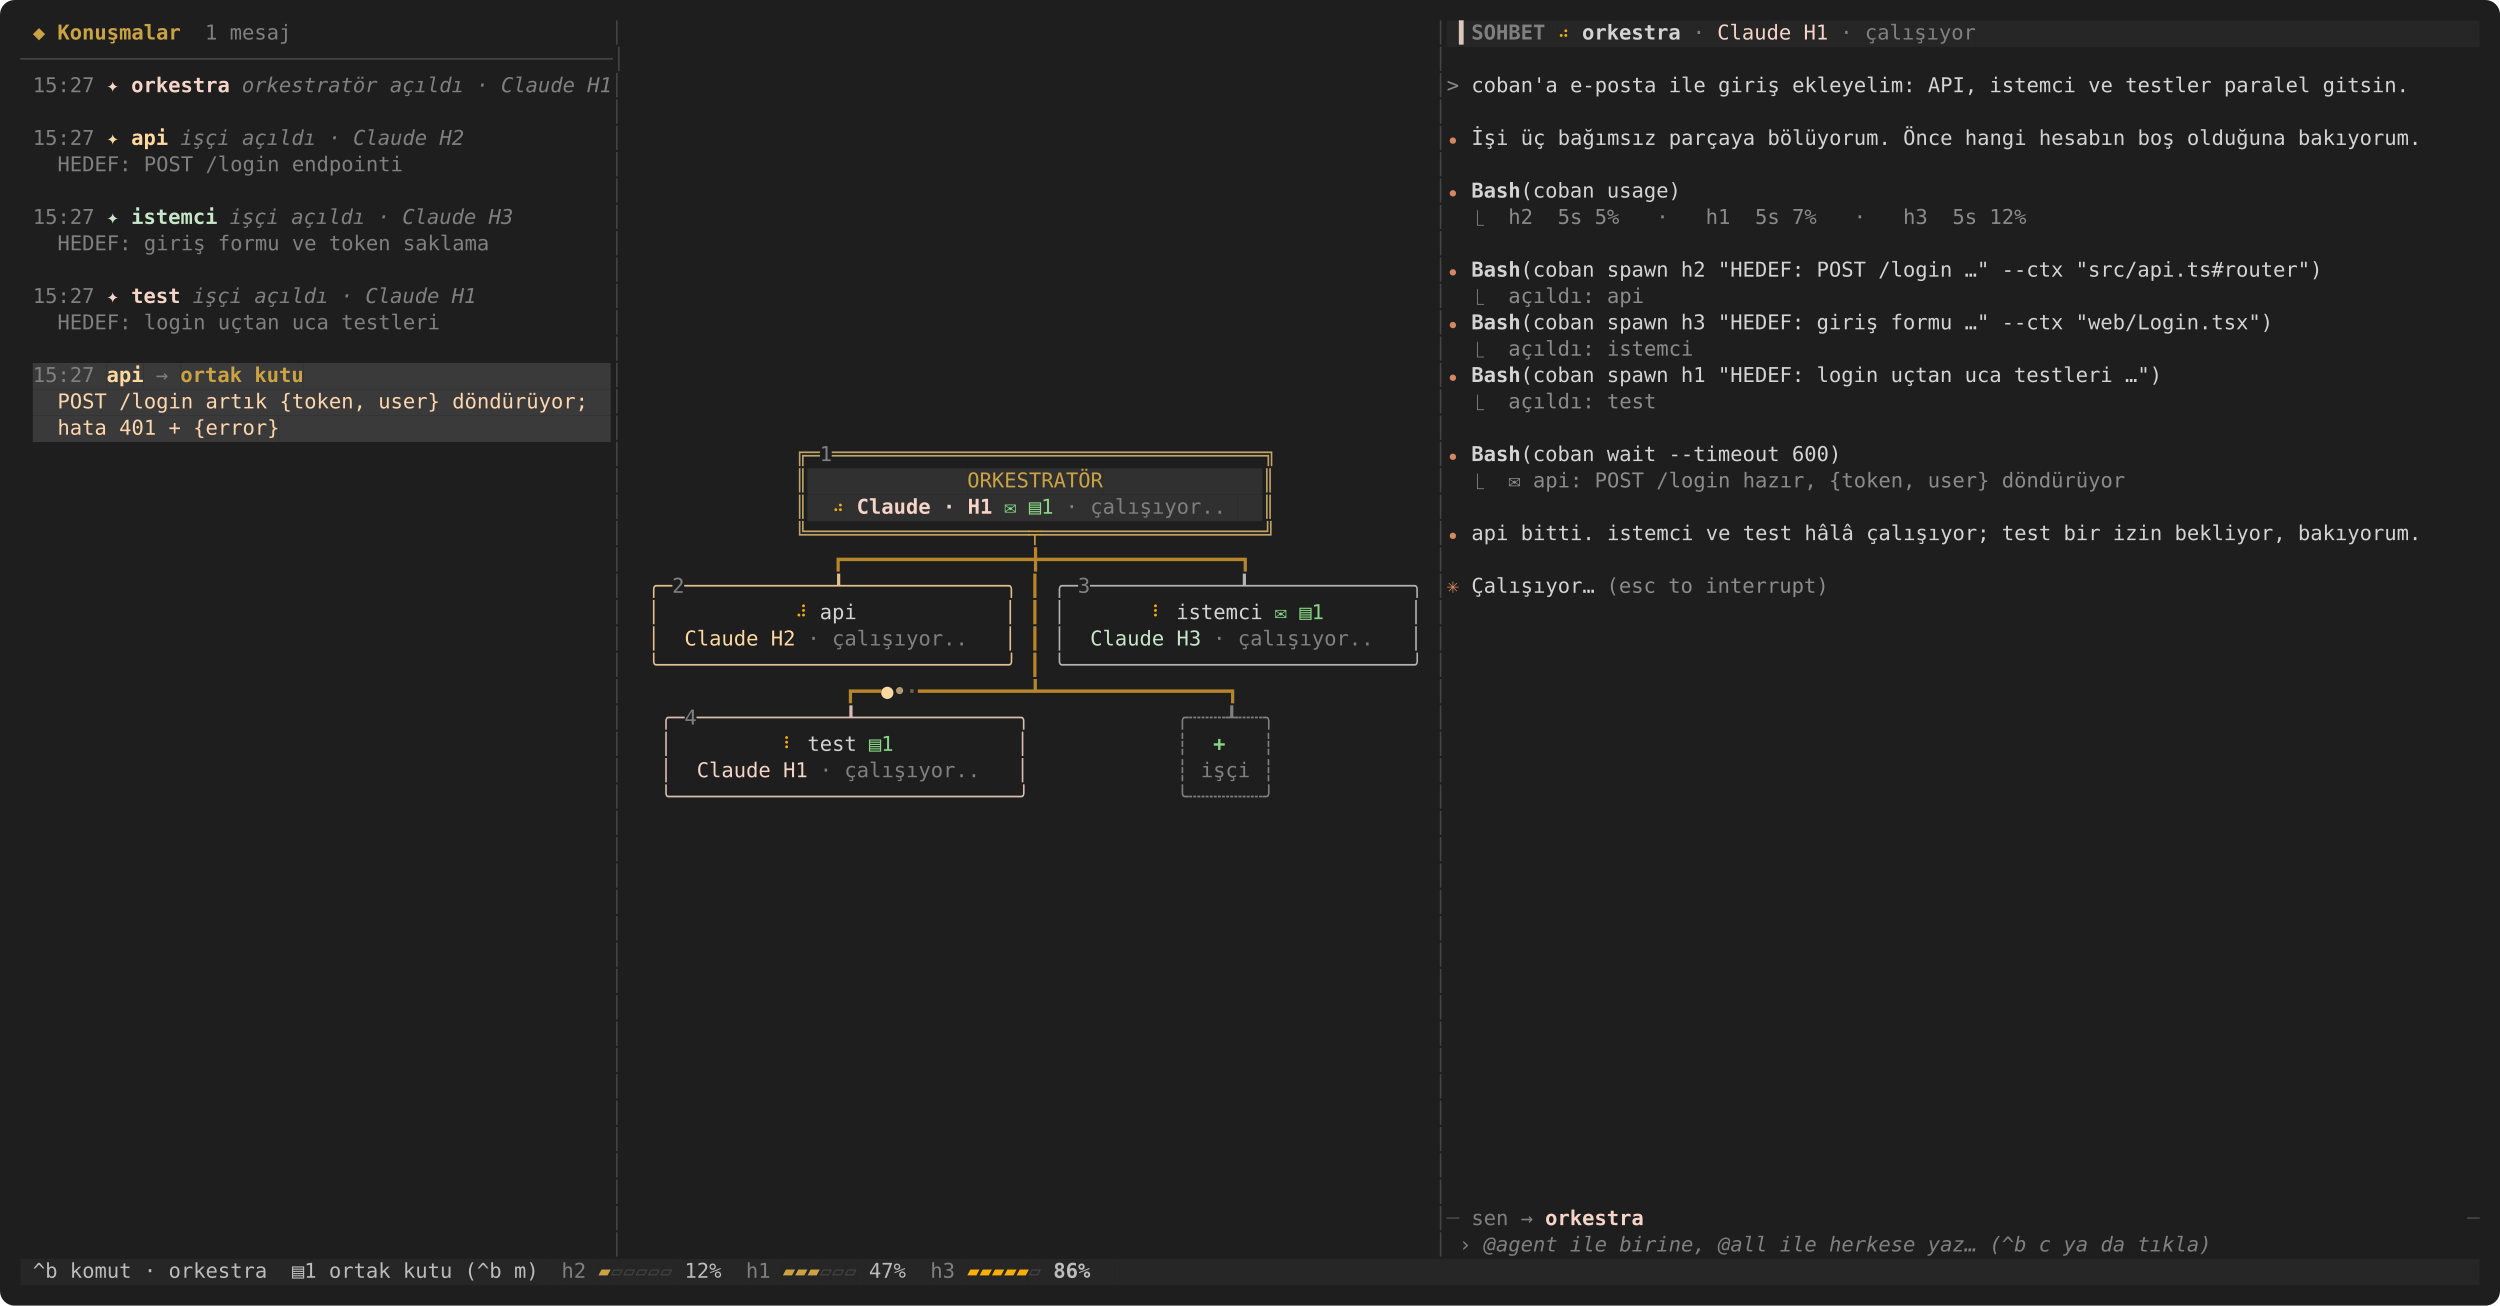
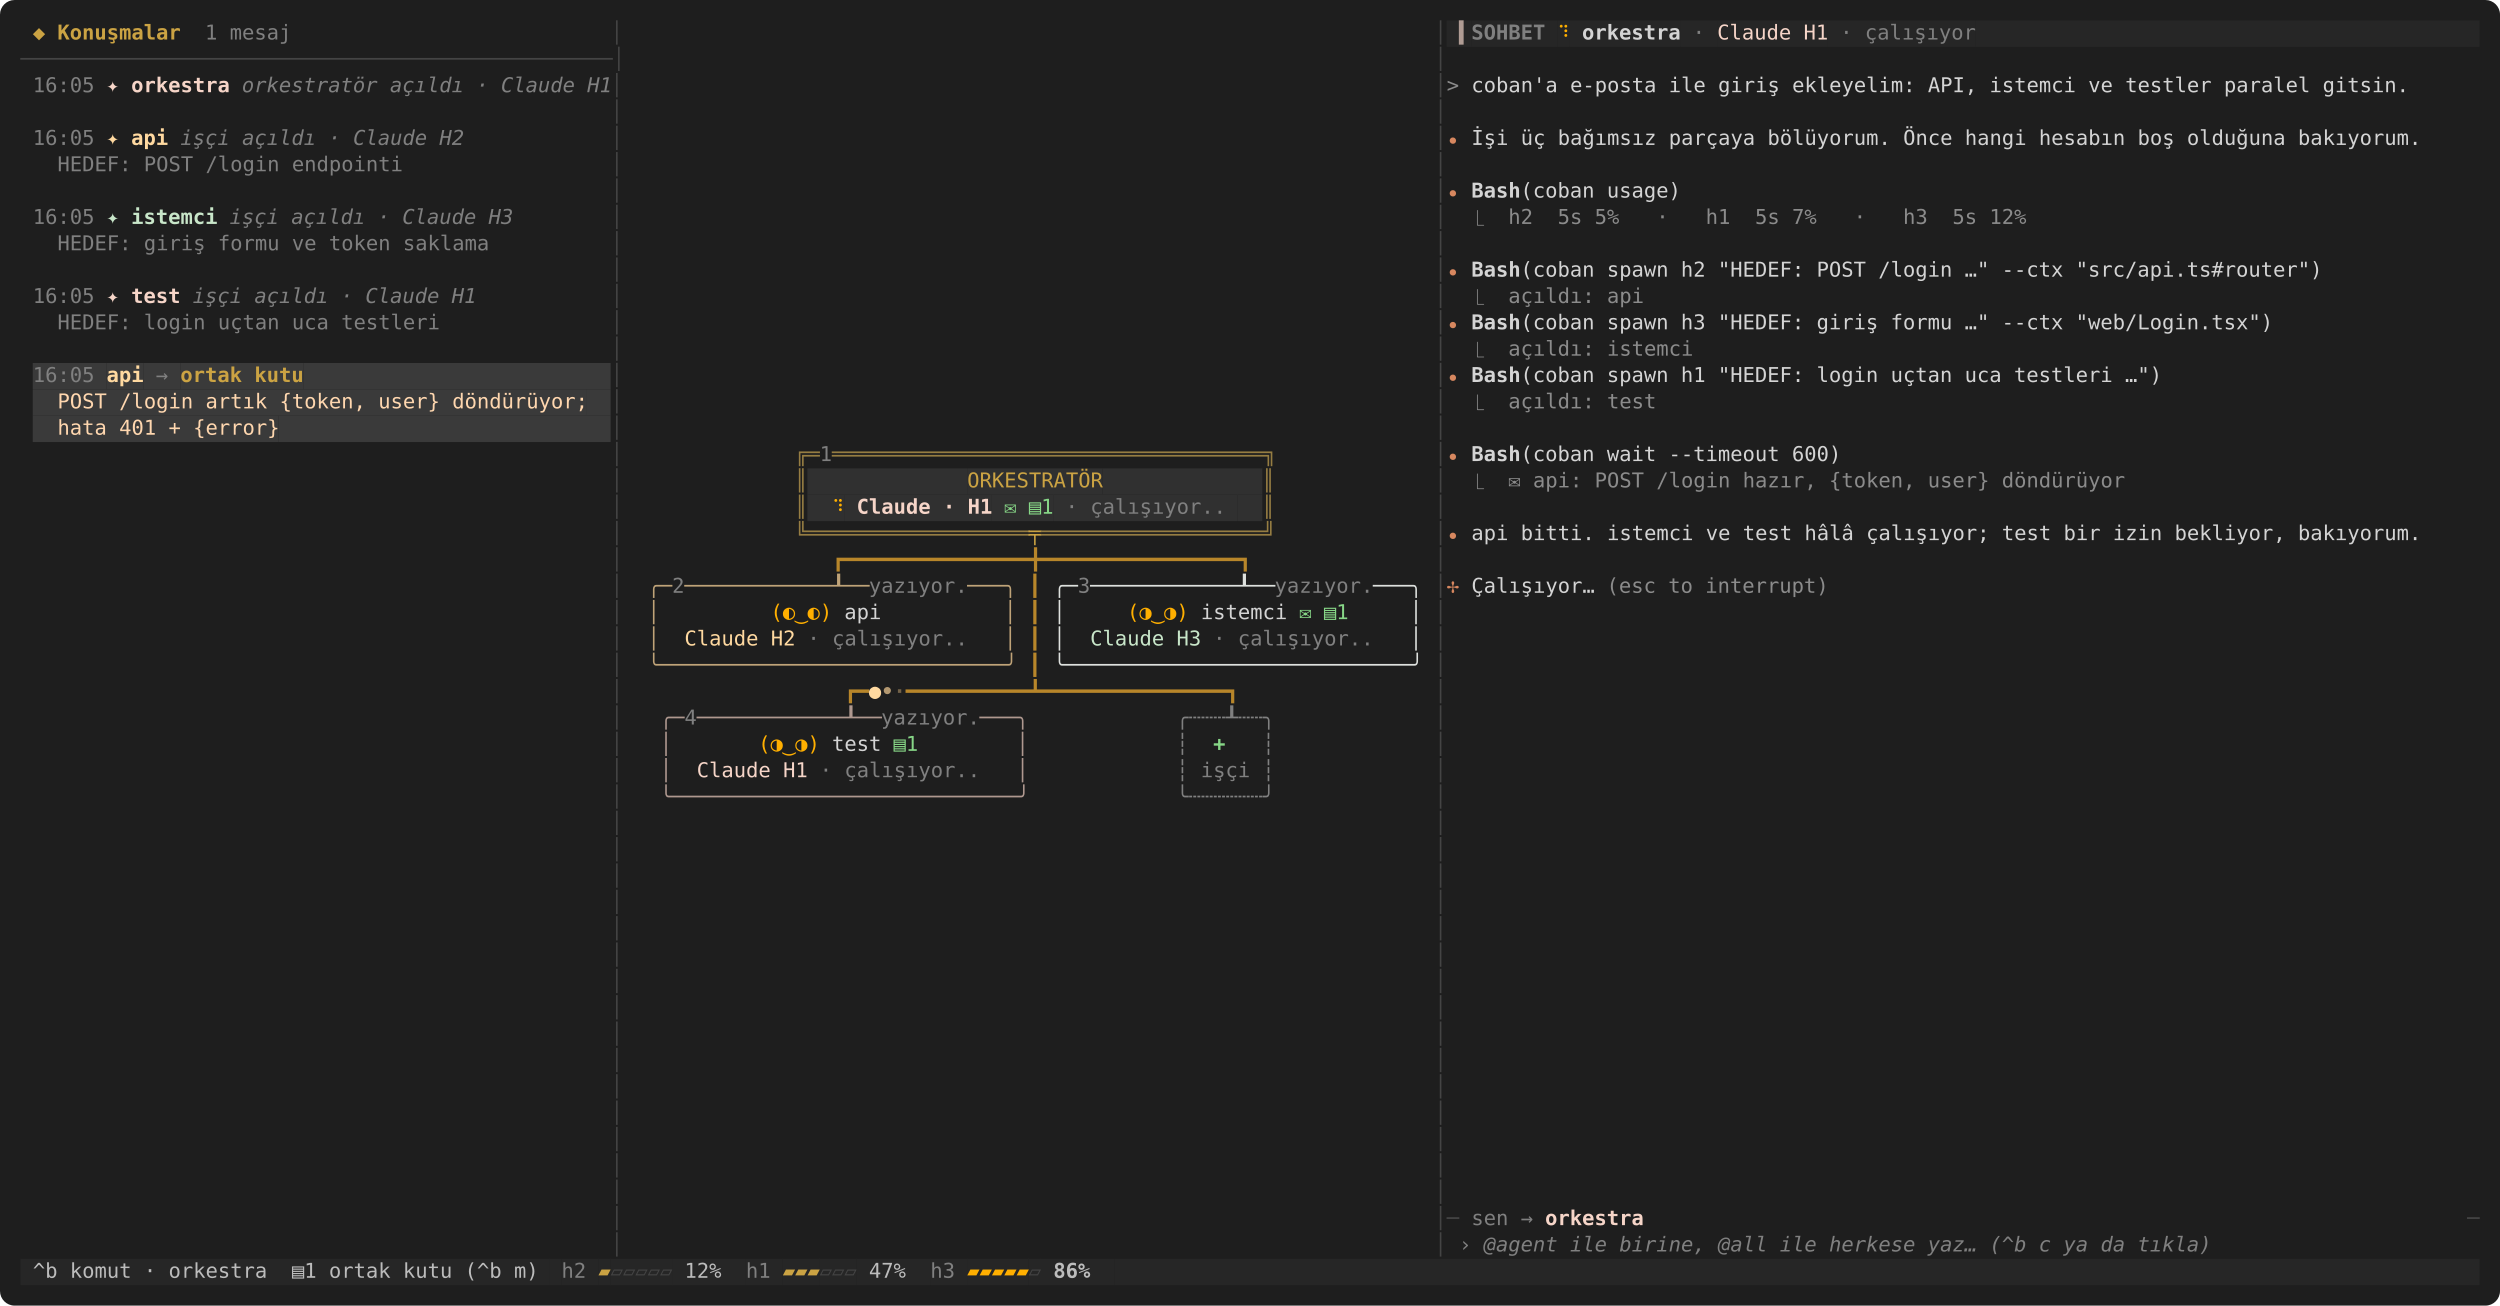
<svg xmlns="http://www.w3.org/2000/svg" width="1708" height="892" viewBox="0 0 1708 892">
  <rect width="100%" height="100%" rx="10" fill="#1e1e1e" />
  <g font-family="'SF Mono', Menlo, 'DejaVu Sans Mono', Consolas, monospace" font-size="14" xml:space="preserve" style="white-space:pre">
    <rect x="988.4" y="14" width="16.8" height="18" fill="#262626" />
    <rect x="1005.2" y="14" width="58.8" height="18" fill="#262626" />
    <rect x="1064.0" y="14" width="8.4" height="18" fill="#262626" />
    <rect x="1072.4" y="14" width="75.6" height="18" fill="#262626" />
    <rect x="1148.0" y="14" width="25.2" height="18" fill="#262626" />
    <rect x="1173.2" y="14" width="75.6" height="18" fill="#262626" />
    <rect x="1248.8" y="14" width="100.8" height="18" fill="#262626" />
    <rect x="1349.6" y="14" width="344.4" height="18" fill="#262626" />
    <rect x="22.4" y="248" width="50.4" height="18" fill="#3a3a3a" />
    <rect x="72.8" y="248" width="25.2" height="18" fill="#3a3a3a" />
    <rect x="98.0" y="248" width="25.2" height="18" fill="#3a3a3a" />
    <rect x="123.2" y="248" width="84.0" height="18" fill="#3a3a3a" />
    <rect x="207.2" y="248" width="210.0" height="18" fill="#3a3a3a" />
    <rect x="22.4" y="266" width="378.0" height="18" fill="#3a3a3a" />
    <rect x="400.4" y="266" width="16.8" height="18" fill="#3a3a3a" />
    <rect x="22.4" y="284" width="168.0" height="18" fill="#3a3a3a" />
    <rect x="190.4" y="284" width="226.8" height="18" fill="#3a3a3a" />
    <rect x="551.6" y="320" width="109.2" height="18" fill="#303030" />
    <rect x="660.8" y="320" width="92.4" height="18" fill="#303030" />
    <rect x="753.2" y="320" width="109.2" height="18" fill="#303030" />
    <rect x="551.6" y="338" width="16.8" height="18" fill="#303030" />
    <rect x="568.4" y="338" width="8.4" height="18" fill="#303030" />
    <rect x="576.8" y="338" width="100.8" height="18" fill="#303030" />
    <rect x="677.6" y="338" width="42.0" height="18" fill="#303030" />
    <rect x="719.6" y="338" width="126.0" height="18" fill="#303030" />
    <rect x="845.6" y="338" width="16.8" height="18" fill="#303030" />
    <rect x="14.0" y="860" width="361.2" height="18" fill="#262626" />
    <rect x="375.2" y="860" width="8.4" height="18" fill="#262626" />
    <rect x="383.6" y="860" width="25.2" height="18" fill="#262626" />
    <rect x="408.8" y="860" width="8.4" height="18" fill="#262626" />
    <rect x="417.2" y="860" width="42.0" height="18" fill="#262626" />
    <rect x="459.2" y="860" width="50.4" height="18" fill="#262626" />
    <rect x="509.6" y="860" width="25.2" height="18" fill="#262626" />
    <rect x="534.8" y="860" width="25.2" height="18" fill="#262626" />
    <rect x="560.0" y="860" width="25.2" height="18" fill="#262626" />
    <rect x="585.2" y="860" width="50.4" height="18" fill="#262626" />
    <rect x="635.6" y="860" width="25.2" height="18" fill="#262626" />
    <rect x="660.8" y="860" width="42.0" height="18" fill="#262626" />
    <rect x="702.8" y="860" width="8.4" height="18" fill="#262626" />
    <rect x="711.2" y="860" width="50.4" height="18" fill="#262626" />
    <rect x="761.6" y="860" width="932.4" height="18" fill="#262626" />
    <text x="14.0" y="27" fill="#cba343" textLength="25.2" lengthAdjust="spacing"> ◆ </text>
    <text x="39.2" y="27" fill="#cba343" textLength="84.0" lengthAdjust="spacing" font-weight="700">Konuşmalar</text>
    <text x="123.2" y="27" fill="#808080" textLength="75.6" lengthAdjust="spacing">  1 mesaj</text>
    <text x="417.2" y="27" fill="#444444" textLength="8.4" lengthAdjust="spacing">│</text>
    <text x="980.0" y="27" fill="#444444" textLength="8.4" lengthAdjust="spacing">│</text>
-     <text x="988.4" y="27" fill="#dcc7be" textLength="16.8" lengthAdjust="spacing"> ▍</text>
+     <text x="988.4" y="27" fill="#b09c94" textLength="16.8" lengthAdjust="spacing"> ▍</text>
    <text x="1005.2" y="27" fill="#808080" textLength="58.8" lengthAdjust="spacing" font-weight="700">SOHBET </text>
-     <text x="1064.0" y="27" fill="#ffaf00" textLength="8.4" lengthAdjust="spacing">⠴</text>
+     <text x="1064.0" y="27" fill="#ffaf00" textLength="8.4" lengthAdjust="spacing">⠹</text>
    <text x="1072.4" y="27" fill="#d4d4d4" textLength="75.6" lengthAdjust="spacing" font-weight="700"> orkestra</text>
    <text x="1148.0" y="27" fill="#808080" textLength="25.2" lengthAdjust="spacing"> · </text>
    <text x="1173.2" y="27" fill="#f6d5c8" textLength="75.6" lengthAdjust="spacing">Claude H1</text>
    <text x="1248.8" y="27" fill="#808080" textLength="100.8" lengthAdjust="spacing"> · çalışıyor</text>
    <text x="14.0" y="45" fill="#444444" textLength="411.6" lengthAdjust="spacing">────────────────────────────────────────────────│</text>
    <text x="980.0" y="45" fill="#444444" textLength="8.4" lengthAdjust="spacing">│</text>
-     <text x="22.4" y="63" fill="#808080" textLength="50.4" lengthAdjust="spacing">15:27 </text>
+     <text x="22.4" y="63" fill="#808080" textLength="50.4" lengthAdjust="spacing">16:05 </text>
    <text x="72.8" y="63" fill="#f6d5c8" textLength="16.8" lengthAdjust="spacing">✦ </text>
    <text x="89.6" y="63" fill="#f6d5c8" textLength="67.2" lengthAdjust="spacing" font-weight="700">orkestra</text>
    <text x="156.8" y="63" fill="#808080" textLength="260.4" lengthAdjust="spacing" font-style="italic"> orkestratör açıldı · Claude H1</text>
    <text x="417.2" y="63" fill="#444444" textLength="8.4" lengthAdjust="spacing">│</text>
    <text x="980.0" y="63" fill="#444444" textLength="8.4" lengthAdjust="spacing">│</text>
    <text x="988.4" y="63" fill="#d4d4d4" textLength="8.4" lengthAdjust="spacing" opacity="0.6">&gt;</text>
    <text x="996.8" y="63" fill="#d4d4d4" textLength="697.2" lengthAdjust="spacing"> coban'a e-posta ile giriş ekleyelim: API, istemci ve testler paralel gitsin.      </text>
    <text x="417.2" y="81" fill="#444444" textLength="8.4" lengthAdjust="spacing">│</text>
    <text x="980.0" y="81" fill="#444444" textLength="8.4" lengthAdjust="spacing">│</text>
-     <text x="22.4" y="99" fill="#808080" textLength="50.4" lengthAdjust="spacing">15:27 </text>
+     <text x="22.4" y="99" fill="#808080" textLength="50.4" lengthAdjust="spacing">16:05 </text>
    <text x="72.8" y="99" fill="#ffd9a0" textLength="16.8" lengthAdjust="spacing">✦ </text>
    <text x="89.6" y="99" fill="#ffd9a0" textLength="25.2" lengthAdjust="spacing" font-weight="700">api</text>
    <text x="114.8" y="99" fill="#808080" textLength="201.6" lengthAdjust="spacing" font-style="italic"> işçi açıldı · Claude H2</text>
    <text x="417.2" y="99" fill="#444444" textLength="8.4" lengthAdjust="spacing">│</text>
    <text x="980.0" y="99" fill="#444444" textLength="8.4" lengthAdjust="spacing">│</text>
    <text x="988.4" y="99" fill="#d7875f" textLength="8.4" lengthAdjust="spacing">⏺</text>
    <text x="996.8" y="99" fill="#d4d4d4" textLength="697.2" lengthAdjust="spacing"> İşi üç bağımsız parçaya bölüyorum. Önce hangi hesabın boş olduğuna bakıyorum.     </text>
    <text x="22.4" y="117" fill="#808080" textLength="252.0" lengthAdjust="spacing">  HEDEF: POST /login endpointi</text>
    <text x="417.2" y="117" fill="#444444" textLength="8.4" lengthAdjust="spacing">│</text>
    <text x="980.0" y="117" fill="#444444" textLength="8.4" lengthAdjust="spacing">│</text>
    <text x="417.2" y="135" fill="#444444" textLength="8.4" lengthAdjust="spacing">│</text>
    <text x="980.0" y="135" fill="#444444" textLength="8.4" lengthAdjust="spacing">│</text>
    <text x="988.4" y="135" fill="#d7875f" textLength="8.4" lengthAdjust="spacing">⏺</text>
    <text x="1005.2" y="135" fill="#d4d4d4" textLength="33.6" lengthAdjust="spacing" font-weight="700">Bash</text>
    <text x="1038.8" y="135" fill="#d4d4d4" textLength="655.2" lengthAdjust="spacing">(coban usage)                                                                 </text>
-     <text x="22.4" y="153" fill="#808080" textLength="50.4" lengthAdjust="spacing">15:27 </text>
+     <text x="22.4" y="153" fill="#808080" textLength="50.4" lengthAdjust="spacing">16:05 </text>
    <text x="72.8" y="153" fill="#c8e6c9" textLength="16.8" lengthAdjust="spacing">✦ </text>
    <text x="89.6" y="153" fill="#c8e6c9" textLength="58.8" lengthAdjust="spacing" font-weight="700">istemci</text>
    <text x="148.4" y="153" fill="#808080" textLength="201.6" lengthAdjust="spacing" font-style="italic"> işçi açıldı · Claude H3</text>
    <text x="417.2" y="153" fill="#444444" textLength="8.4" lengthAdjust="spacing">│</text>
    <text x="980.0" y="153" fill="#444444" textLength="8.4" lengthAdjust="spacing">│</text>
    <text x="1005.2" y="153" fill="#d4d4d4" textLength="378.0" lengthAdjust="spacing" opacity="0.6">⎿  h2  5s 5%   ·   h1  5s 7%   ·   h3  5s 12%</text>
    <text x="22.4" y="171" fill="#808080" textLength="310.8" lengthAdjust="spacing">  HEDEF: giriş formu ve token saklama</text>
    <text x="417.2" y="171" fill="#444444" textLength="8.4" lengthAdjust="spacing">│</text>
    <text x="980.0" y="171" fill="#444444" textLength="8.4" lengthAdjust="spacing">│</text>
    <text x="417.2" y="189" fill="#444444" textLength="8.4" lengthAdjust="spacing">│</text>
    <text x="980.0" y="189" fill="#444444" textLength="8.4" lengthAdjust="spacing">│</text>
    <text x="988.4" y="189" fill="#d7875f" textLength="8.4" lengthAdjust="spacing">⏺</text>
    <text x="1005.2" y="189" fill="#d4d4d4" textLength="33.6" lengthAdjust="spacing" font-weight="700">Bash</text>
    <text x="1038.8" y="189" fill="#d4d4d4" textLength="655.2" lengthAdjust="spacing">(coban spawn h2 "HEDEF: POST /login …" --ctx "src/api.ts#router")             </text>
-     <text x="22.4" y="207" fill="#808080" textLength="50.4" lengthAdjust="spacing">15:27 </text>
+     <text x="22.4" y="207" fill="#808080" textLength="50.4" lengthAdjust="spacing">16:05 </text>
    <text x="72.8" y="207" fill="#f6d5c8" textLength="16.8" lengthAdjust="spacing">✦ </text>
    <text x="89.6" y="207" fill="#f6d5c8" textLength="33.6" lengthAdjust="spacing" font-weight="700">test</text>
    <text x="123.2" y="207" fill="#808080" textLength="201.6" lengthAdjust="spacing" font-style="italic"> işçi açıldı · Claude H1</text>
    <text x="417.2" y="207" fill="#444444" textLength="8.4" lengthAdjust="spacing">│</text>
    <text x="980.0" y="207" fill="#444444" textLength="8.4" lengthAdjust="spacing">│</text>
    <text x="1005.2" y="207" fill="#d4d4d4" textLength="117.6" lengthAdjust="spacing" opacity="0.6">⎿  açıldı: api</text>
    <text x="22.4" y="225" fill="#808080" textLength="277.2" lengthAdjust="spacing">  HEDEF: login uçtan uca testleri</text>
    <text x="417.2" y="225" fill="#444444" textLength="8.4" lengthAdjust="spacing">│</text>
    <text x="980.0" y="225" fill="#444444" textLength="8.4" lengthAdjust="spacing">│</text>
    <text x="988.4" y="225" fill="#d7875f" textLength="8.4" lengthAdjust="spacing">⏺</text>
    <text x="1005.2" y="225" fill="#d4d4d4" textLength="33.6" lengthAdjust="spacing" font-weight="700">Bash</text>
    <text x="1038.8" y="225" fill="#d4d4d4" textLength="655.2" lengthAdjust="spacing">(coban spawn h3 "HEDEF: giriş formu …" --ctx "web/Login.tsx")                 </text>
    <text x="417.2" y="243" fill="#444444" textLength="8.4" lengthAdjust="spacing">│</text>
    <text x="980.0" y="243" fill="#444444" textLength="8.4" lengthAdjust="spacing">│</text>
    <text x="1005.2" y="243" fill="#d4d4d4" textLength="151.2" lengthAdjust="spacing" opacity="0.6">⎿  açıldı: istemci</text>
-     <text x="22.4" y="261" fill="#808080" textLength="50.4" lengthAdjust="spacing">15:27 </text>
+     <text x="22.4" y="261" fill="#808080" textLength="50.4" lengthAdjust="spacing">16:05 </text>
    <text x="72.8" y="261" fill="#ffd9a0" textLength="25.2" lengthAdjust="spacing" font-weight="700">api</text>
    <text x="98.0" y="261" fill="#808080" textLength="25.2" lengthAdjust="spacing"> → </text>
    <text x="123.2" y="261" fill="#cba343" textLength="84.0" lengthAdjust="spacing" font-weight="700">ortak kutu</text>
    <text x="417.2" y="261" fill="#444444" textLength="8.4" lengthAdjust="spacing">│</text>
    <text x="980.0" y="261" fill="#444444" textLength="8.4" lengthAdjust="spacing">│</text>
    <text x="988.4" y="261" fill="#d7875f" textLength="8.4" lengthAdjust="spacing">⏺</text>
    <text x="1005.2" y="261" fill="#d4d4d4" textLength="33.6" lengthAdjust="spacing" font-weight="700">Bash</text>
    <text x="1038.8" y="261" fill="#d4d4d4" textLength="655.2" lengthAdjust="spacing">(coban spawn h1 "HEDEF: login uçtan uca testleri …")                          </text>
    <text x="22.4" y="279" fill="#ffd7af" textLength="378.0" lengthAdjust="spacing">  POST /login artık {token, user} döndürüyor;</text>
    <text x="417.2" y="279" fill="#444444" textLength="8.4" lengthAdjust="spacing">│</text>
    <text x="980.0" y="279" fill="#444444" textLength="8.4" lengthAdjust="spacing">│</text>
    <text x="1005.2" y="279" fill="#d4d4d4" textLength="126.0" lengthAdjust="spacing" opacity="0.6">⎿  açıldı: test</text>
    <text x="22.4" y="297" fill="#ffd7af" textLength="168.0" lengthAdjust="spacing">  hata 401 + {error}</text>
    <text x="417.2" y="297" fill="#444444" textLength="8.4" lengthAdjust="spacing">│</text>
    <text x="980.0" y="297" fill="#444444" textLength="8.4" lengthAdjust="spacing">│</text>
    <text x="417.2" y="315" fill="#444444" textLength="8.4" lengthAdjust="spacing">│</text>
-     <text x="543.2" y="315" fill="#c0a566" textLength="16.8" lengthAdjust="spacing" font-weight="700">╔═</text>
+     <text x="543.2" y="315" fill="#967d42" textLength="16.8" lengthAdjust="spacing" font-weight="700">╔═</text>
    <text x="560.0" y="315" fill="#808080" textLength="8.4" lengthAdjust="spacing">1</text>
-     <text x="568.4" y="315" fill="#c0a566" textLength="302.4" lengthAdjust="spacing" font-weight="700">═══════════════════════════════════╗</text>
+     <text x="568.4" y="315" fill="#967d42" textLength="302.4" lengthAdjust="spacing" font-weight="700">═══════════════════════════════════╗</text>
    <text x="980.0" y="315" fill="#444444" textLength="8.4" lengthAdjust="spacing">│</text>
    <text x="988.4" y="315" fill="#d7875f" textLength="8.4" lengthAdjust="spacing">⏺</text>
    <text x="1005.2" y="315" fill="#d4d4d4" textLength="33.6" lengthAdjust="spacing" font-weight="700">Bash</text>
    <text x="1038.8" y="315" fill="#d4d4d4" textLength="655.2" lengthAdjust="spacing">(coban wait --timeout 600)                                                    </text>
    <text x="417.2" y="333" fill="#444444" textLength="8.4" lengthAdjust="spacing">│</text>
-     <text x="543.2" y="333" fill="#c0a566" textLength="8.4" lengthAdjust="spacing" font-weight="700">║</text>
+     <text x="543.2" y="333" fill="#967d42" textLength="8.4" lengthAdjust="spacing" font-weight="700">║</text>
    <text x="660.8" y="333" fill="#cba343" textLength="92.4" lengthAdjust="spacing">ORKESTRATÖR</text>
-     <text x="862.4" y="333" fill="#c0a566" textLength="8.4" lengthAdjust="spacing" font-weight="700">║</text>
+     <text x="862.4" y="333" fill="#967d42" textLength="8.4" lengthAdjust="spacing" font-weight="700">║</text>
    <text x="980.0" y="333" fill="#444444" textLength="8.4" lengthAdjust="spacing">│</text>
    <text x="1005.2" y="333" fill="#d4d4d4" textLength="445.2" lengthAdjust="spacing" opacity="0.6">⎿  ✉ api: POST /login hazır, {token, user} döndürüyor</text>
    <text x="417.2" y="351" fill="#444444" textLength="8.4" lengthAdjust="spacing">│</text>
-     <text x="543.2" y="351" fill="#c0a566" textLength="8.4" lengthAdjust="spacing" font-weight="700">║</text>
-     <text x="568.4" y="351" fill="#ffaf00" textLength="8.4" lengthAdjust="spacing">⠴</text>
+     <text x="543.2" y="351" fill="#967d42" textLength="8.4" lengthAdjust="spacing" font-weight="700">║</text>
+     <text x="568.4" y="351" fill="#ffaf00" textLength="8.4" lengthAdjust="spacing">⠹</text>
    <text x="576.8" y="351" fill="#f6d5c8" textLength="100.8" lengthAdjust="spacing" font-weight="700"> Claude · H1</text>
    <text x="677.6" y="351" fill="#87d787" textLength="42.0" lengthAdjust="spacing"> ✉ ▤1</text>
    <text x="719.6" y="351" fill="#808080" textLength="126.0" lengthAdjust="spacing"> · çalışıyor.. </text>
-     <text x="862.4" y="351" fill="#c0a566" textLength="8.4" lengthAdjust="spacing" font-weight="700">║</text>
+     <text x="862.4" y="351" fill="#967d42" textLength="8.4" lengthAdjust="spacing" font-weight="700">║</text>
    <text x="980.0" y="351" fill="#444444" textLength="8.4" lengthAdjust="spacing">│</text>
    <text x="417.2" y="369" fill="#444444" textLength="8.4" lengthAdjust="spacing">│</text>
-     <text x="543.2" y="369" fill="#c0a566" textLength="159.6" lengthAdjust="spacing" font-weight="700">╚══════════════════</text>
+     <text x="543.2" y="369" fill="#967d42" textLength="159.6" lengthAdjust="spacing" font-weight="700">╚══════════════════</text>
    <text x="702.8" y="369" fill="#cba343" textLength="8.4" lengthAdjust="spacing" font-weight="700">╤</text>
-     <text x="711.2" y="369" fill="#c0a566" textLength="159.6" lengthAdjust="spacing" font-weight="700">══════════════════╝</text>
+     <text x="711.2" y="369" fill="#967d42" textLength="159.6" lengthAdjust="spacing" font-weight="700">══════════════════╝</text>
    <text x="980.0" y="369" fill="#444444" textLength="8.4" lengthAdjust="spacing">│</text>
    <text x="988.4" y="369" fill="#d7875f" textLength="8.4" lengthAdjust="spacing">⏺</text>
    <text x="996.8" y="369" fill="#d4d4d4" textLength="697.2" lengthAdjust="spacing"> api bitti. istemci ve test hâlâ çalışıyor; test bir izin bekliyor, bakıyorum.     </text>
    <text x="417.2" y="387" fill="#444444" textLength="8.4" lengthAdjust="spacing">│</text>
    <text x="568.4" y="387" fill="#b8862a" textLength="285.6" lengthAdjust="spacing">┏━━━━━━━━━━━━━━━╋━━━━━━━━━━━━━━━━┓</text>
    <text x="980.0" y="387" fill="#444444" textLength="8.4" lengthAdjust="spacing">│</text>
    <text x="417.2" y="405" fill="#444444" textLength="8.4" lengthAdjust="spacing">│</text>
-     <text x="442.4" y="405" fill="#e3c18e" textLength="16.8" lengthAdjust="spacing">╭─</text>
+     <text x="442.4" y="405" fill="#bfa378" textLength="16.8" lengthAdjust="spacing">╭─</text>
    <text x="459.2" y="405" fill="#808080" textLength="8.4" lengthAdjust="spacing">2</text>
-     <text x="467.6" y="405" fill="#e3c18e" textLength="226.8" lengthAdjust="spacing">────────────┸─────────────╮</text>
+     <text x="467.6" y="405" fill="#bfa378" textLength="126.0" lengthAdjust="spacing">────────────┸──</text>
+     <text x="593.6" y="405" fill="#808080" textLength="67.2" lengthAdjust="spacing">yazıyor.</text>
+     <text x="660.8" y="405" fill="#bfa378" textLength="33.6" lengthAdjust="spacing">───╮</text>
    <text x="702.8" y="405" fill="#b8862a" textLength="8.4" lengthAdjust="spacing">┃</text>
-     <text x="719.6" y="405" fill="#b2b3b2" textLength="16.8" lengthAdjust="spacing">╭─</text>
+     <text x="719.6" y="405" fill="#dee1de" textLength="16.8" lengthAdjust="spacing">╭─</text>
    <text x="736.4" y="405" fill="#808080" textLength="8.4" lengthAdjust="spacing">3</text>
-     <text x="744.8" y="405" fill="#b2b3b2" textLength="226.8" lengthAdjust="spacing">────────────┸─────────────╮</text>
+     <text x="744.8" y="405" fill="#dee1de" textLength="126.0" lengthAdjust="spacing">────────────┸──</text>
+     <text x="870.8" y="405" fill="#808080" textLength="67.2" lengthAdjust="spacing">yazıyor.</text>
+     <text x="938.0" y="405" fill="#dee1de" textLength="33.6" lengthAdjust="spacing">───╮</text>
    <text x="980.0" y="405" fill="#444444" textLength="8.4" lengthAdjust="spacing">│</text>
-     <text x="988.4" y="405" fill="#d7875f" textLength="8.4" lengthAdjust="spacing">✳</text>
+     <text x="988.4" y="405" fill="#d7875f" textLength="8.4" lengthAdjust="spacing">✢</text>
    <text x="996.8" y="405" fill="#d4d4d4" textLength="100.8" lengthAdjust="spacing"> Çalışıyor… </text>
    <text x="1097.6" y="405" fill="#d4d4d4" textLength="151.2" lengthAdjust="spacing" opacity="0.6">(esc to interrupt)</text>
    <text x="417.2" y="423" fill="#444444" textLength="8.4" lengthAdjust="spacing">│</text>
-     <text x="442.4" y="423" fill="#e3c18e" textLength="8.4" lengthAdjust="spacing">│</text>
-     <text x="543.2" y="423" fill="#ffaf00" textLength="8.4" lengthAdjust="spacing">⠼</text>
-     <text x="551.6" y="423" fill="#d4d4d4" textLength="134.4" lengthAdjust="spacing"> api            </text>
-     <text x="686.0" y="423" fill="#e3c18e" textLength="8.4" lengthAdjust="spacing">│</text>
+     <text x="442.4" y="423" fill="#bfa378" textLength="8.4" lengthAdjust="spacing">│</text>
+     <text x="526.4" y="423" fill="#ffaf00" textLength="42.0" lengthAdjust="spacing">(◐‿◐)</text>
+     <text x="568.4" y="423" fill="#d4d4d4" textLength="117.6" lengthAdjust="spacing"> api          </text>
+     <text x="686.0" y="423" fill="#bfa378" textLength="8.4" lengthAdjust="spacing">│</text>
    <text x="702.8" y="423" fill="#b8862a" textLength="8.4" lengthAdjust="spacing">┃</text>
-     <text x="719.6" y="423" fill="#b2b3b2" textLength="8.4" lengthAdjust="spacing">│</text>
-     <text x="786.8" y="423" fill="#ffaf00" textLength="8.4" lengthAdjust="spacing">⠇</text>
-     <text x="795.2" y="423" fill="#d4d4d4" textLength="67.2" lengthAdjust="spacing"> istemci</text>
-     <text x="862.4" y="423" fill="#87d787" textLength="42.0" lengthAdjust="spacing"> ✉ ▤1</text>
-     <text x="963.2" y="423" fill="#b2b3b2" textLength="8.4" lengthAdjust="spacing">│</text>
+     <text x="719.6" y="423" fill="#dee1de" textLength="8.4" lengthAdjust="spacing">│</text>
+     <text x="770.0" y="423" fill="#ffaf00" textLength="42.0" lengthAdjust="spacing">(◑‿◑)</text>
+     <text x="812.0" y="423" fill="#d4d4d4" textLength="67.2" lengthAdjust="spacing"> istemci</text>
+     <text x="879.2" y="423" fill="#87d787" textLength="42.0" lengthAdjust="spacing"> ✉ ▤1</text>
+     <text x="963.2" y="423" fill="#dee1de" textLength="8.4" lengthAdjust="spacing">│</text>
    <text x="980.0" y="423" fill="#444444" textLength="8.4" lengthAdjust="spacing">│</text>
    <text x="417.2" y="441" fill="#444444" textLength="8.4" lengthAdjust="spacing">│</text>
-     <text x="442.4" y="441" fill="#e3c18e" textLength="8.4" lengthAdjust="spacing">│</text>
+     <text x="442.4" y="441" fill="#bfa378" textLength="8.4" lengthAdjust="spacing">│</text>
    <text x="467.6" y="441" fill="#ffd9a0" textLength="75.6" lengthAdjust="spacing">Claude H2</text>
    <text x="543.2" y="441" fill="#808080" textLength="126.0" lengthAdjust="spacing"> · çalışıyor.. </text>
-     <text x="686.0" y="441" fill="#e3c18e" textLength="8.4" lengthAdjust="spacing">│</text>
+     <text x="686.0" y="441" fill="#bfa378" textLength="8.4" lengthAdjust="spacing">│</text>
    <text x="702.8" y="441" fill="#b8862a" textLength="8.4" lengthAdjust="spacing">┃</text>
-     <text x="719.6" y="441" fill="#b2b3b2" textLength="8.4" lengthAdjust="spacing">│</text>
+     <text x="719.6" y="441" fill="#dee1de" textLength="8.4" lengthAdjust="spacing">│</text>
    <text x="744.8" y="441" fill="#c8e6c9" textLength="75.6" lengthAdjust="spacing">Claude H3</text>
    <text x="820.4" y="441" fill="#808080" textLength="126.0" lengthAdjust="spacing"> · çalışıyor.. </text>
-     <text x="963.2" y="441" fill="#b2b3b2" textLength="8.4" lengthAdjust="spacing">│</text>
+     <text x="963.2" y="441" fill="#dee1de" textLength="8.4" lengthAdjust="spacing">│</text>
    <text x="980.0" y="441" fill="#444444" textLength="8.4" lengthAdjust="spacing">│</text>
    <text x="417.2" y="459" fill="#444444" textLength="8.4" lengthAdjust="spacing">│</text>
-     <text x="442.4" y="459" fill="#e3c18e" textLength="252.0" lengthAdjust="spacing">╰────────────────────────────╯</text>
+     <text x="442.4" y="459" fill="#bfa378" textLength="252.0" lengthAdjust="spacing">╰────────────────────────────╯</text>
    <text x="702.8" y="459" fill="#b8862a" textLength="8.4" lengthAdjust="spacing">┃</text>
-     <text x="719.6" y="459" fill="#b2b3b2" textLength="252.0" lengthAdjust="spacing">╰────────────────────────────╯</text>
+     <text x="719.6" y="459" fill="#dee1de" textLength="252.0" lengthAdjust="spacing">╰────────────────────────────╯</text>
    <text x="980.0" y="459" fill="#444444" textLength="8.4" lengthAdjust="spacing">│</text>
    <text x="417.2" y="477" fill="#444444" textLength="8.4" lengthAdjust="spacing">│</text>
-     <text x="576.8" y="477" fill="#b8862a" textLength="25.2" lengthAdjust="spacing">┏━━</text>
-     <text x="602.0" y="477" fill="#ffd9a0" textLength="8.4" lengthAdjust="spacing" font-weight="700">●</text>
-     <text x="610.4" y="477" fill="#b39870" textLength="8.4" lengthAdjust="spacing" font-weight="700">•</text>
-     <text x="618.8" y="477" fill="#736248" textLength="8.4" lengthAdjust="spacing" font-weight="700">·</text>
-     <text x="627.2" y="477" fill="#b8862a" textLength="218.4" lengthAdjust="spacing">━━━━━━━━━┻━━━━━━━━━━━━━━━┓</text>
+     <text x="576.8" y="477" fill="#b8862a" textLength="16.8" lengthAdjust="spacing">┏━</text>
+     <text x="593.6" y="477" fill="#ffd9a0" textLength="8.4" lengthAdjust="spacing" font-weight="700">●</text>
+     <text x="602.0" y="477" fill="#b39870" textLength="8.4" lengthAdjust="spacing" font-weight="700">•</text>
+     <text x="610.4" y="477" fill="#736248" textLength="8.4" lengthAdjust="spacing" font-weight="700">·</text>
+     <text x="618.8" y="477" fill="#b8862a" textLength="226.8" lengthAdjust="spacing">━━━━━━━━━━┻━━━━━━━━━━━━━━━┓</text>
    <text x="980.0" y="477" fill="#444444" textLength="8.4" lengthAdjust="spacing">│</text>
    <text x="417.2" y="495" fill="#444444" textLength="8.4" lengthAdjust="spacing">│</text>
-     <text x="450.8" y="495" fill="#dabdb2" textLength="16.8" lengthAdjust="spacing">╭─</text>
+     <text x="450.8" y="495" fill="#af988f" textLength="16.8" lengthAdjust="spacing">╭─</text>
    <text x="467.6" y="495" fill="#808080" textLength="8.4" lengthAdjust="spacing">4</text>
-     <text x="476.0" y="495" fill="#dabdb2" textLength="226.8" lengthAdjust="spacing">────────────┸─────────────╮</text>
+     <text x="476.0" y="495" fill="#af988f" textLength="126.0" lengthAdjust="spacing">────────────┸──</text>
+     <text x="602.0" y="495" fill="#808080" textLength="67.2" lengthAdjust="spacing">yazıyor.</text>
+     <text x="669.2" y="495" fill="#af988f" textLength="33.6" lengthAdjust="spacing">───╮</text>
    <text x="803.6" y="495" fill="#808080" textLength="67.2" lengthAdjust="spacing">╭┄┄┄┸┄┄╮</text>
    <text x="980.0" y="495" fill="#444444" textLength="8.4" lengthAdjust="spacing">│</text>
    <text x="417.2" y="513" fill="#444444" textLength="8.4" lengthAdjust="spacing">│</text>
-     <text x="450.8" y="513" fill="#dabdb2" textLength="8.4" lengthAdjust="spacing">│</text>
-     <text x="534.8" y="513" fill="#ffaf00" textLength="8.4" lengthAdjust="spacing">⠇</text>
-     <text x="543.2" y="513" fill="#d4d4d4" textLength="42.0" lengthAdjust="spacing"> test</text>
-     <text x="585.2" y="513" fill="#87d787" textLength="25.2" lengthAdjust="spacing"> ▤1</text>
-     <text x="694.4" y="513" fill="#dabdb2" textLength="8.4" lengthAdjust="spacing">│</text>
+     <text x="450.8" y="513" fill="#af988f" textLength="8.4" lengthAdjust="spacing">│</text>
+     <text x="518.0" y="513" fill="#ffaf00" textLength="42.0" lengthAdjust="spacing">(◑‿◑)</text>
+     <text x="560.0" y="513" fill="#d4d4d4" textLength="42.0" lengthAdjust="spacing"> test</text>
+     <text x="602.0" y="513" fill="#87d787" textLength="25.2" lengthAdjust="spacing"> ▤1</text>
+     <text x="694.4" y="513" fill="#af988f" textLength="8.4" lengthAdjust="spacing">│</text>
    <text x="803.6" y="513" fill="#808080" textLength="8.4" lengthAdjust="spacing">┆</text>
    <text x="828.8" y="513" fill="#87d787" textLength="8.4" lengthAdjust="spacing" font-weight="700">+</text>
    <text x="862.4" y="513" fill="#808080" textLength="8.4" lengthAdjust="spacing">┆</text>
    <text x="980.0" y="513" fill="#444444" textLength="8.4" lengthAdjust="spacing">│</text>
    <text x="417.2" y="531" fill="#444444" textLength="8.4" lengthAdjust="spacing">│</text>
-     <text x="450.8" y="531" fill="#dabdb2" textLength="8.4" lengthAdjust="spacing">│</text>
+     <text x="450.8" y="531" fill="#af988f" textLength="8.4" lengthAdjust="spacing">│</text>
    <text x="476.0" y="531" fill="#f6d5c8" textLength="75.6" lengthAdjust="spacing">Claude H1</text>
    <text x="551.6" y="531" fill="#808080" textLength="126.0" lengthAdjust="spacing"> · çalışıyor.. </text>
-     <text x="694.4" y="531" fill="#dabdb2" textLength="8.4" lengthAdjust="spacing">│</text>
+     <text x="694.4" y="531" fill="#af988f" textLength="8.4" lengthAdjust="spacing">│</text>
    <text x="803.6" y="531" fill="#808080" textLength="8.4" lengthAdjust="spacing">┆</text>
    <text x="820.4" y="531" fill="#808080" textLength="33.6" lengthAdjust="spacing">işçi</text>
    <text x="862.4" y="531" fill="#808080" textLength="8.4" lengthAdjust="spacing">┆</text>
    <text x="980.0" y="531" fill="#444444" textLength="8.4" lengthAdjust="spacing">│</text>
    <text x="417.2" y="549" fill="#444444" textLength="8.4" lengthAdjust="spacing">│</text>
-     <text x="450.8" y="549" fill="#dabdb2" textLength="252.0" lengthAdjust="spacing">╰────────────────────────────╯</text>
+     <text x="450.8" y="549" fill="#af988f" textLength="252.0" lengthAdjust="spacing">╰────────────────────────────╯</text>
    <text x="803.6" y="549" fill="#808080" textLength="67.2" lengthAdjust="spacing">╰┄┄┄┄┄┄╯</text>
    <text x="980.0" y="549" fill="#444444" textLength="8.4" lengthAdjust="spacing">│</text>
    <text x="417.2" y="567" fill="#444444" textLength="8.4" lengthAdjust="spacing">│</text>
    <text x="980.0" y="567" fill="#444444" textLength="8.4" lengthAdjust="spacing">│</text>
    <text x="417.2" y="585" fill="#444444" textLength="8.4" lengthAdjust="spacing">│</text>
    <text x="980.0" y="585" fill="#444444" textLength="8.4" lengthAdjust="spacing">│</text>
    <text x="417.2" y="603" fill="#444444" textLength="8.4" lengthAdjust="spacing">│</text>
    <text x="980.0" y="603" fill="#444444" textLength="8.4" lengthAdjust="spacing">│</text>
    <text x="417.2" y="621" fill="#444444" textLength="8.4" lengthAdjust="spacing">│</text>
    <text x="980.0" y="621" fill="#444444" textLength="8.4" lengthAdjust="spacing">│</text>
    <text x="417.2" y="639" fill="#444444" textLength="8.4" lengthAdjust="spacing">│</text>
    <text x="980.0" y="639" fill="#444444" textLength="8.4" lengthAdjust="spacing">│</text>
    <text x="417.2" y="657" fill="#444444" textLength="8.4" lengthAdjust="spacing">│</text>
    <text x="980.0" y="657" fill="#444444" textLength="8.4" lengthAdjust="spacing">│</text>
    <text x="417.2" y="675" fill="#444444" textLength="8.4" lengthAdjust="spacing">│</text>
    <text x="980.0" y="675" fill="#444444" textLength="8.4" lengthAdjust="spacing">│</text>
    <text x="417.2" y="693" fill="#444444" textLength="8.4" lengthAdjust="spacing">│</text>
    <text x="980.0" y="693" fill="#444444" textLength="8.4" lengthAdjust="spacing">│</text>
    <text x="417.2" y="711" fill="#444444" textLength="8.4" lengthAdjust="spacing">│</text>
    <text x="980.0" y="711" fill="#444444" textLength="8.4" lengthAdjust="spacing">│</text>
    <text x="417.2" y="729" fill="#444444" textLength="8.4" lengthAdjust="spacing">│</text>
    <text x="980.0" y="729" fill="#444444" textLength="8.4" lengthAdjust="spacing">│</text>
    <text x="417.2" y="747" fill="#444444" textLength="8.4" lengthAdjust="spacing">│</text>
    <text x="980.0" y="747" fill="#444444" textLength="8.4" lengthAdjust="spacing">│</text>
    <text x="417.2" y="765" fill="#444444" textLength="8.4" lengthAdjust="spacing">│</text>
    <text x="980.0" y="765" fill="#444444" textLength="8.4" lengthAdjust="spacing">│</text>
    <text x="417.2" y="783" fill="#444444" textLength="8.4" lengthAdjust="spacing">│</text>
    <text x="980.0" y="783" fill="#444444" textLength="8.4" lengthAdjust="spacing">│</text>
    <text x="417.2" y="801" fill="#444444" textLength="8.4" lengthAdjust="spacing">│</text>
    <text x="980.0" y="801" fill="#444444" textLength="8.4" lengthAdjust="spacing">│</text>
    <text x="417.2" y="819" fill="#444444" textLength="8.4" lengthAdjust="spacing">│</text>
    <text x="980.0" y="819" fill="#444444" textLength="8.4" lengthAdjust="spacing">│</text>
    <text x="417.2" y="837" fill="#444444" textLength="8.4" lengthAdjust="spacing">│</text>
    <text x="980.0" y="837" fill="#444444" textLength="16.8" lengthAdjust="spacing">│─</text>
    <text x="996.8" y="837" fill="#808080" textLength="58.8" lengthAdjust="spacing"> sen → </text>
    <text x="1055.6" y="837" fill="#f6d5c8" textLength="67.2" lengthAdjust="spacing" font-weight="700">orkestra</text>
    <text x="1685.6" y="837" fill="#444444" textLength="8.4" lengthAdjust="spacing">─</text>
    <text x="417.2" y="855" fill="#444444" textLength="8.4" lengthAdjust="spacing">│</text>
    <text x="980.0" y="855" fill="#444444" textLength="8.4" lengthAdjust="spacing">│</text>
    <text x="988.4" y="855" fill="#808080" textLength="25.2" lengthAdjust="spacing"> › </text>
    <text x="1013.6" y="855" fill="#808080" textLength="495.6" lengthAdjust="spacing" font-style="italic">@agent ile birine, @all ile herkese yaz… (^b c ya da tıkla)</text>
    <text x="14.0" y="873" fill="#bcbcbc" textLength="361.2" lengthAdjust="spacing"> ^b komut · orkestra  ▤1 ortak kutu (^b m) </text>
    <text x="383.6" y="873" fill="#808080" textLength="25.2" lengthAdjust="spacing">h2 </text>
    <text x="408.8" y="873" fill="#cba343" textLength="8.4" lengthAdjust="spacing">▰</text>
    <text x="417.2" y="873" fill="#444444" textLength="42.0" lengthAdjust="spacing">▱▱▱▱▱</text>
    <text x="459.2" y="873" fill="#bcbcbc" textLength="50.4" lengthAdjust="spacing"> 12%  </text>
    <text x="509.6" y="873" fill="#808080" textLength="25.2" lengthAdjust="spacing">h1 </text>
    <text x="534.8" y="873" fill="#cba343" textLength="25.2" lengthAdjust="spacing">▰▰▰</text>
    <text x="560.0" y="873" fill="#444444" textLength="25.2" lengthAdjust="spacing">▱▱▱</text>
    <text x="585.2" y="873" fill="#bcbcbc" textLength="50.4" lengthAdjust="spacing"> 47%  </text>
    <text x="635.6" y="873" fill="#808080" textLength="25.2" lengthAdjust="spacing">h3 </text>
    <text x="660.8" y="873" fill="#ffaf00" textLength="42.0" lengthAdjust="spacing" font-weight="700">▰▰▰▰▰</text>
    <text x="702.8" y="873" fill="#444444" textLength="8.4" lengthAdjust="spacing" font-weight="700">▱</text>
    <text x="711.2" y="873" fill="#bcbcbc" textLength="50.4" lengthAdjust="spacing" font-weight="700"> 86%  </text>
  </g>
</svg>
